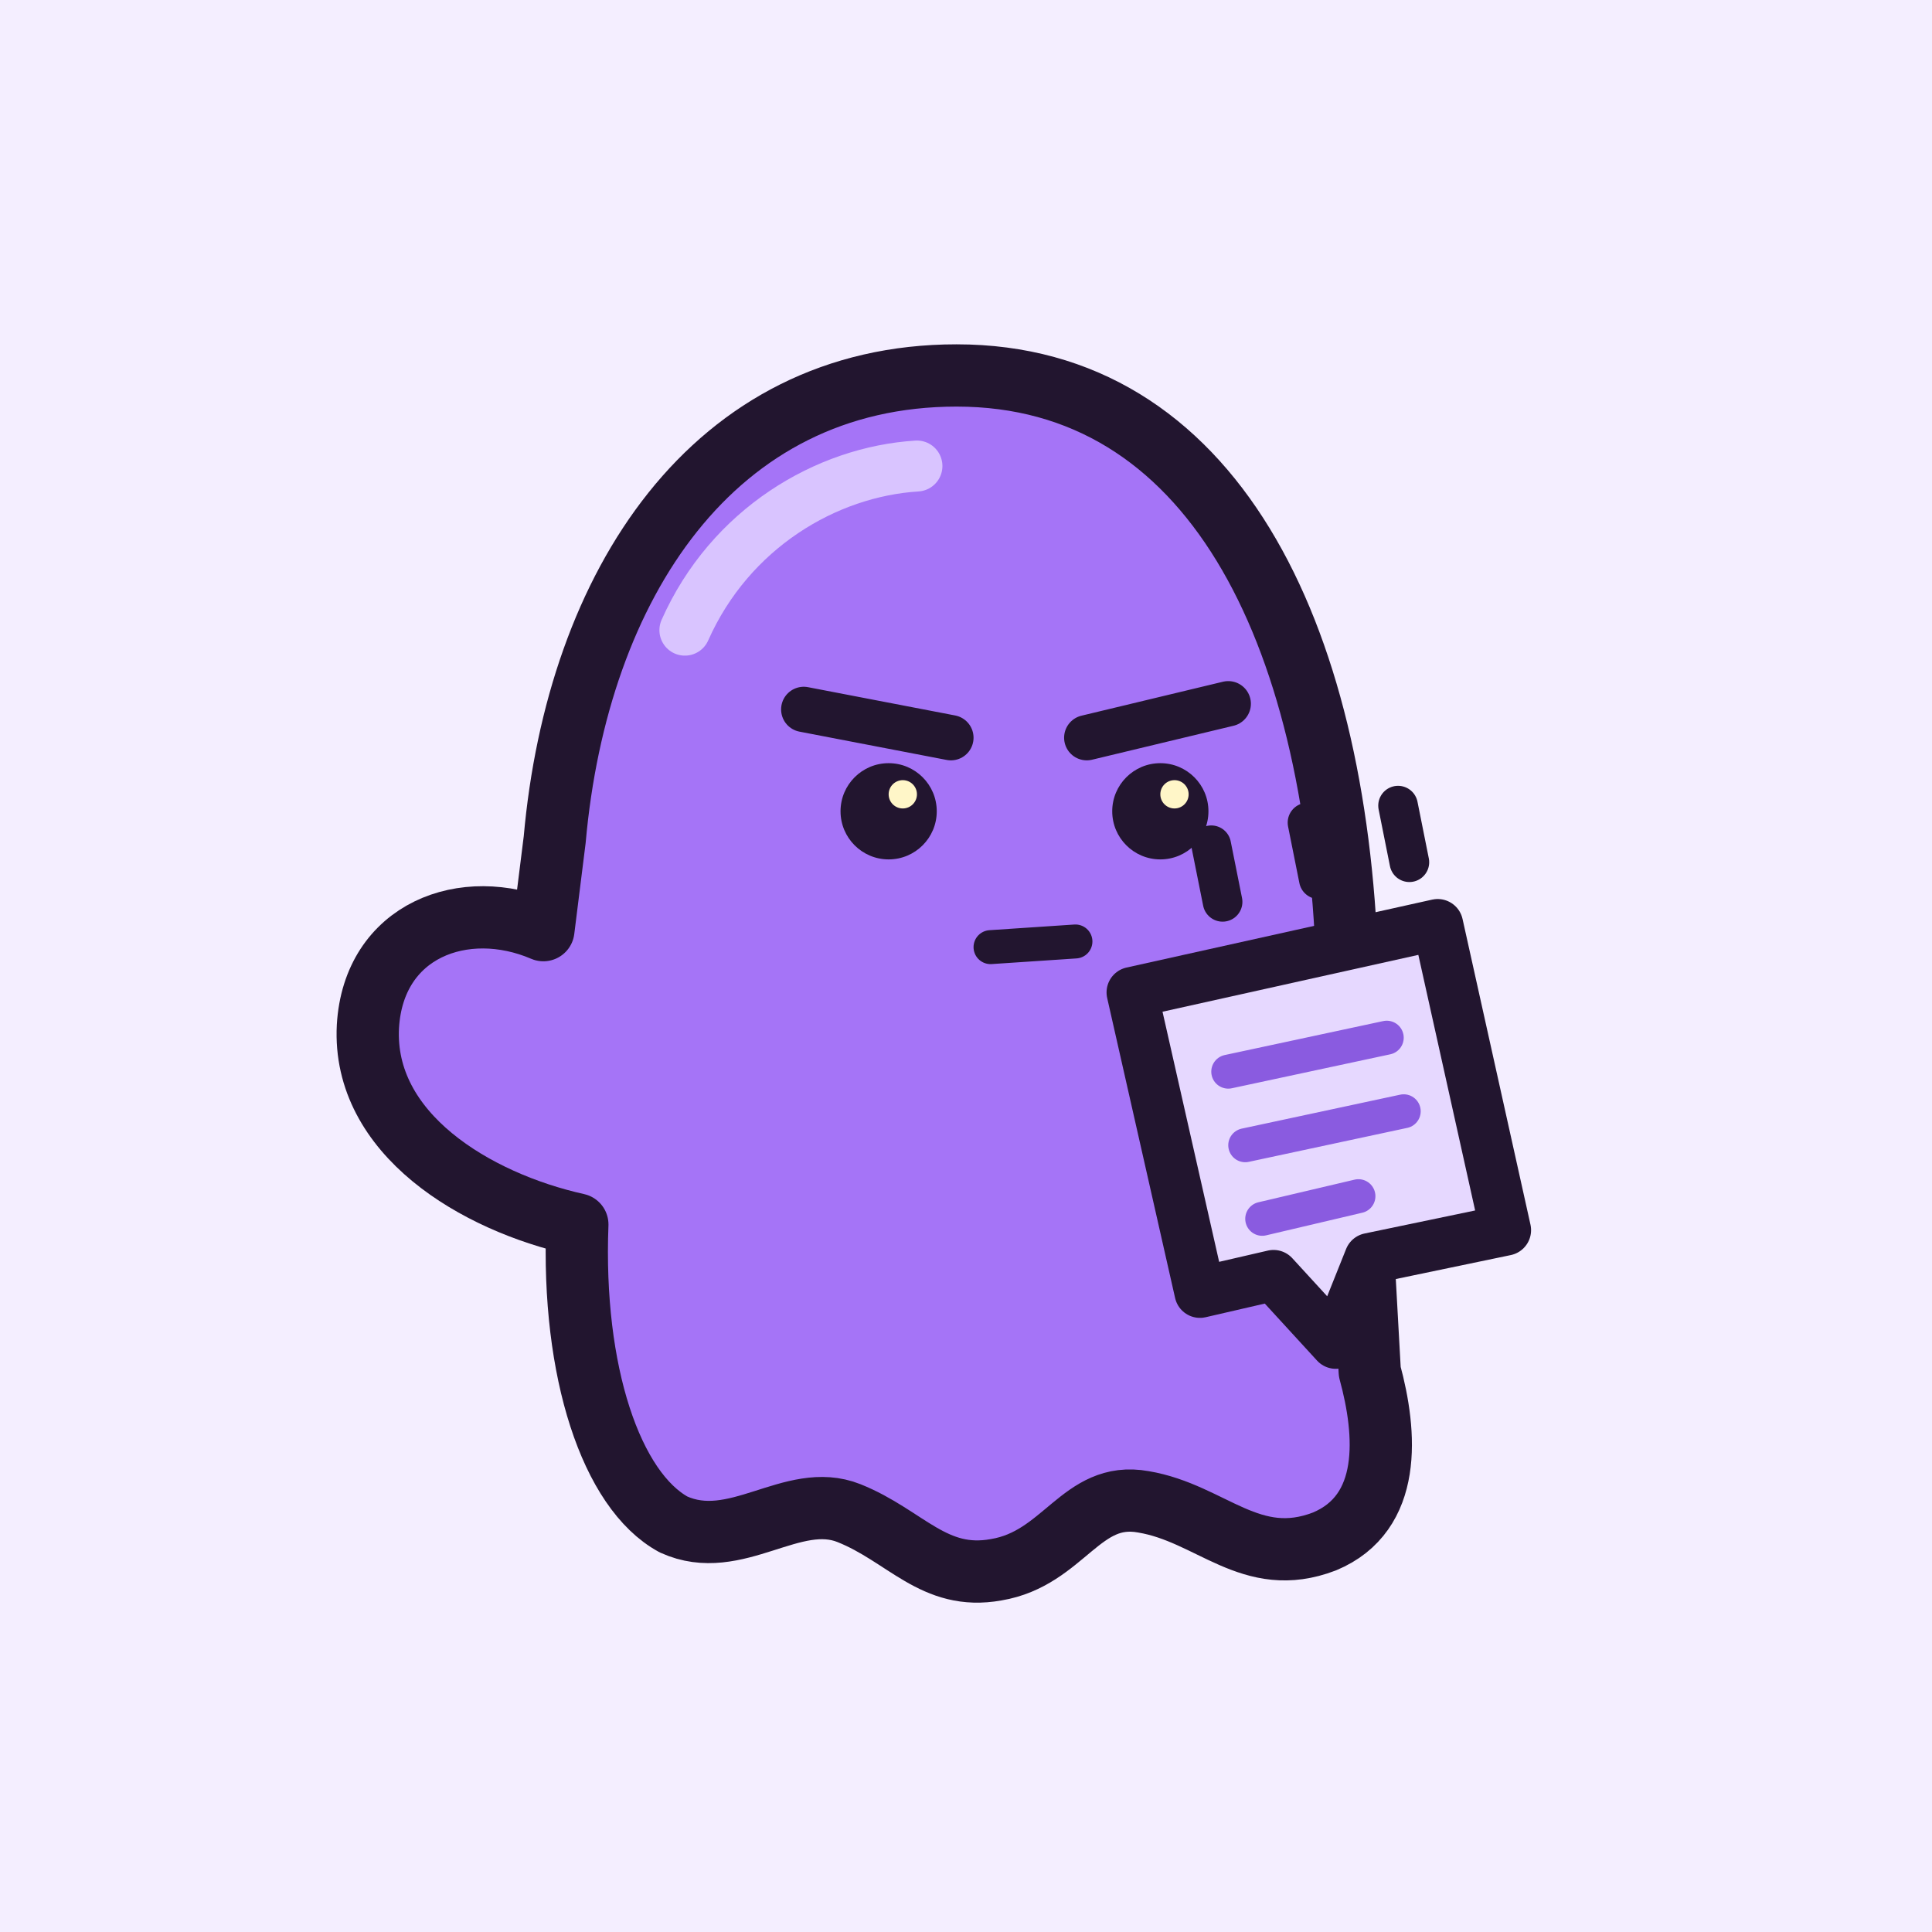
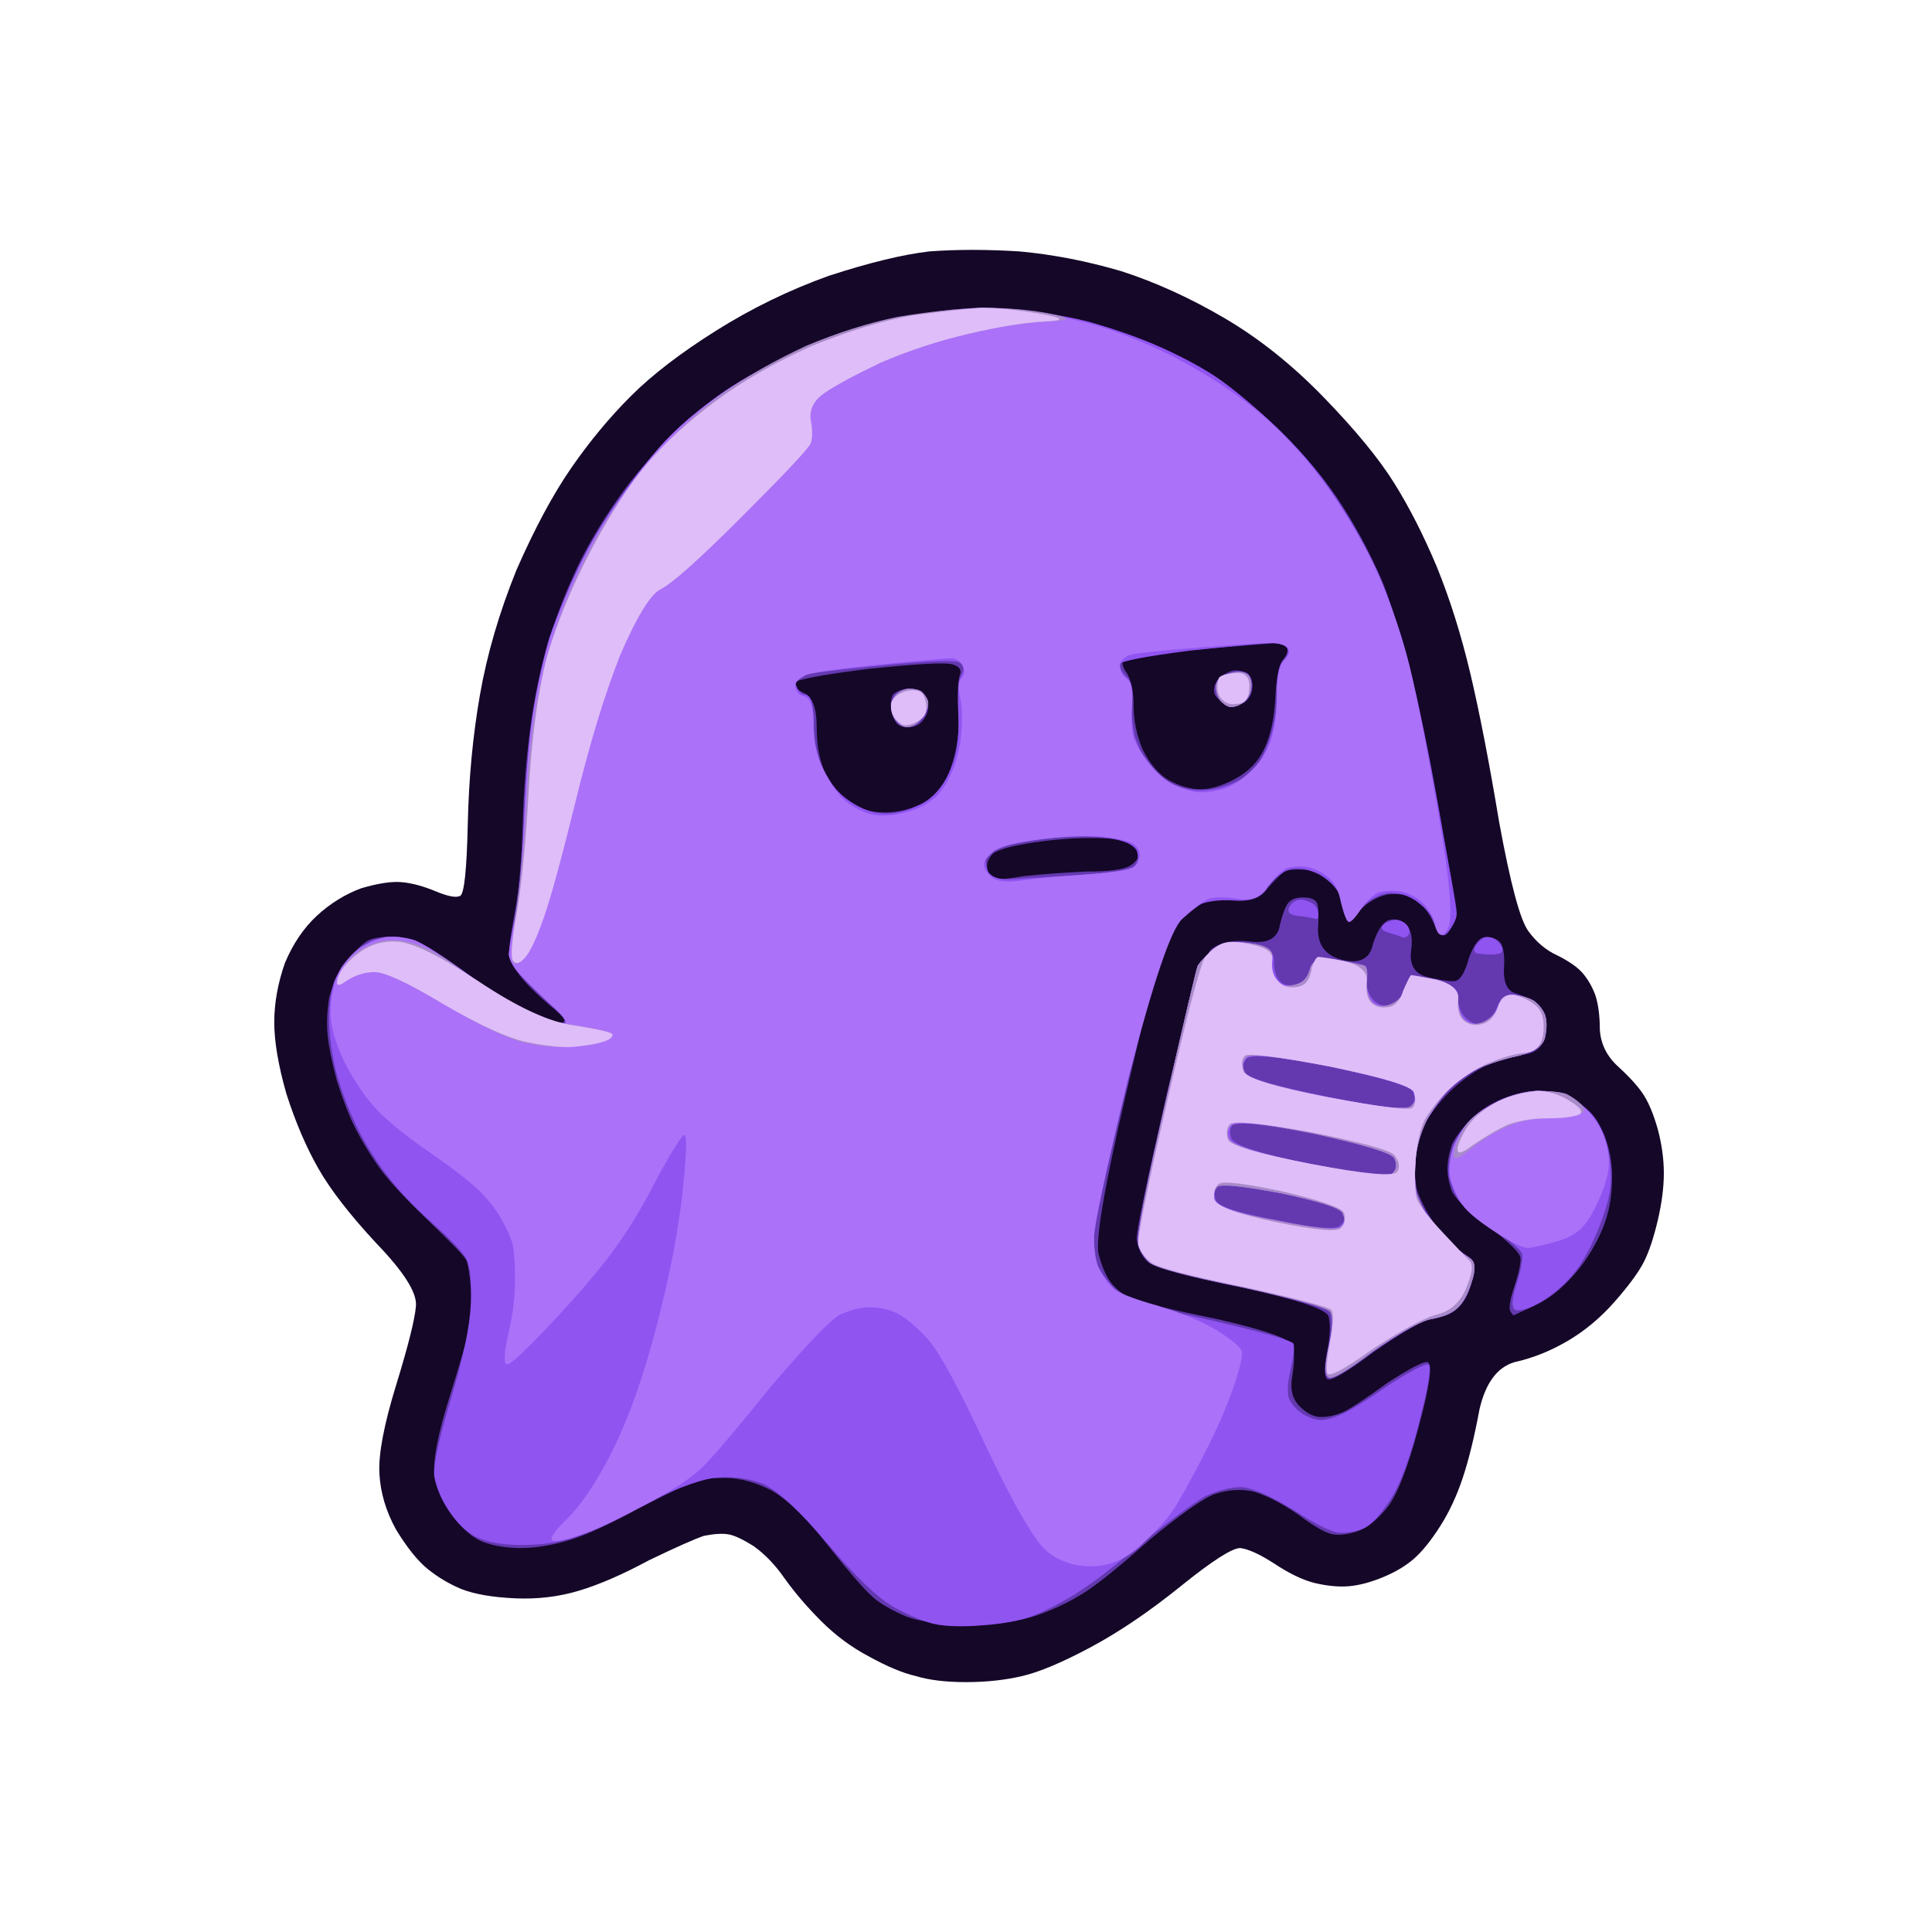
- <svg xmlns="http://www.w3.org/2000/svg" version="1.2" baseProfile="tiny-ps" viewBox="0 0 512 512">
-   <rect width="512" height="512" fill="#F4EEFF" />
-   <g transform="translate(66 62) scale(0.75)">
-     <path d="M250 50C164 50 116 124 108 214L104 246C76 234 44 246 42 280C40 318 80 342 116 350C114 402 128 444 150 456C172 466 192 444 212 452C232 460 242 476 264 472C288 468 294 444 316 448C340 452 354 472 380 462C404 452 402 424 396 402L388 258C384 140 340 50 250 50Z" fill="#A574F7" stroke="#22152F" stroke-width="22" stroke-linejoin="round" />
-     <path d="M154 140C170 104 204 84 236 82" fill="none" stroke="#D9C4FF" stroke-width="18" stroke-linecap="round" />
-     <path d="M196 168L248 178M296 178L346 166" fill="none" stroke="#22152F" stroke-width="16" stroke-linecap="round" />
-     <circle cx="226" cy="204" r="17" fill="#22152F" />
-     <circle cx="322" cy="204" r="17" fill="#22152F" />
-     <circle cx="231" cy="198" r="5" fill="#FFF6C8" />
-     <circle cx="327" cy="198" r="5" fill="#FFF6C8" />
-     <path d="M262 252L292 250" fill="none" stroke="#22152F" stroke-width="12" stroke-linecap="round" />
-     <path d="M312 268L420 244L444 352L396 362L384 392L362 368L336 374Z" fill="#E6D8FF" stroke="#22152F" stroke-width="18" stroke-linejoin="round" />
-     <path d="M344 236L340 216M378 228L374 208M410 222L406 202" fill="none" stroke="#22152F" stroke-width="14" stroke-linecap="round" />
-     <path d="M346 296L402 284M352 322L408 310M358 348L392 340" fill="none" stroke="#8A5BE0" stroke-width="12" stroke-linecap="round" />
+ <svg xmlns="http://www.w3.org/2000/svg" version="1.2" baseProfile="tiny-ps" viewBox="0 0 634 634">
+   <rect width="634" height="634" fill="#FFFFFF" />
+   <g transform="translate(61 61)">
+     <path fill="#150728" fill-rule="evenodd" d="M244 21.5Q257.5 20.5 273.5 21.5Q290 23 307 28Q324 33.5 341 43.5Q358 53.5 373.5 69.5Q389 85.5 396.5 97.5Q404 109.5 410.5 125Q417 141 421.5 160Q426 179 431 209Q436.5 239 440.5 244.5Q444.5 250 450 252.5Q456 255.5 458.5 258.5Q461 261.5 462.5 265.5Q464 270 464 277Q464.5 284 470 289Q476 294.5 478.5 298.5Q481 302.5 483 309.5Q485 317 485 324Q485 331 483 339.5Q481 348 478.5 353Q476 358 469 366Q462 374 453.5 379Q445 384 436 386Q427.5 388.5 424.5 401.5Q422 415 419 424Q416 433 411.5 440Q407 447 403 450.5Q399 454 393 456.5Q387 459 382 459.5Q377 460 370.5 458.5Q364.5 457 357 452Q350 447.5 346 447Q342 447 326.5 459.5Q311 472 297 479.5Q283 487 274.5 489Q266 491 256 491Q246 491 239.5 489Q233 487.5 224 482.5Q215.5 478 208.5 471Q201.5 464 196.5 457Q192 450.5 186.5 446.5Q181 443 178 442.5Q175 442 170 443Q165.5 444.5 152 451Q139 458 129 461Q119 464 108 463.5Q97 463 90.5 460.5Q84.5 458 79.5 454Q74.5 450 69 441Q64 432 63.5 422.5Q63 413 69 393.5Q75 374 75.5 367.5Q76 361 62.5 347Q49.5 333 43.5 322.5Q37.5 312 33 298Q29 284 29 274.5Q29 265 32.5 255Q36.5 245.5 43 239.5Q49.5 233.5 57.5 230.5Q66 228 71 228.5Q76 229 82 231.5Q88 234 90 233Q92 232 92.5 209.5Q93 187 96.5 167Q100 147 108.5 126Q117.5 105.5 126.5 92.5Q135.5 79.5 146 69Q156.5 58.5 174 47.5Q191.5 36.5 211 29.5Q231 23 244 21.5Z" />
+     <path fill="#6439B0" fill-rule="evenodd" d="M225.5 45.5Q244.5 40.5 260.5 40Q277 40 295.5 44.5Q314 49.5 328 57Q342 64.5 355.5 77Q369 89.5 377.5 102Q386 114.5 392.5 129.5Q399 145 408 190Q417 235 417 238Q417 241 414.5 244.5Q412 248 409.5 242Q407 236.5 403.5 234Q400 232 394.5 232.5Q389.5 233.5 385.5 237.5Q382 242 380 236Q378 230.5 375.5 228Q373 225.5 368 224.5Q363 224 360.5 225Q358.5 226.5 355 230.5Q352 235 345 234.5Q338 234 334.5 235Q331.5 236.5 327.5 240Q323.5 243.5 321 248Q319 253 308.5 298Q298 343 299.5 350.5Q301.5 358 304.5 361Q307.5 364 311 365.5Q315 367 339 372Q363 377.5 363.5 381Q364 385 363 391Q362 397 365.5 400.5Q369 404 372.5 404Q376 404 379.5 402.5Q383 401 394 393Q405.5 385.5 407.5 386Q410 387 404.5 407.5Q399 428 394 434Q389 440 384.5 441.5Q380 443 376.5 442.5Q373 442 365 436Q357 430.5 350.5 428.5Q344 427 337 429.5Q330.5 432.5 316 444.5Q302 457 295 461.5Q288 466 279.5 469Q271 472 257 472Q243 472 236.5 469.5Q230.5 467 226.5 464Q222.5 461 211 446.5Q200 432.5 192 428Q184 424 177 424Q170 424 166.5 425Q163.5 426.5 148.5 434Q134 442 125.5 444.5Q117 447 110 447Q103 447 97.5 445Q92.5 443 87.5 436.5Q82.5 430 81.5 422.5Q81 415 86.5 397.5Q92 380 93 374.5Q94 369 93.5 362Q93 355 92 352.5Q91 350.5 79 339Q67.5 328 63 321.5Q58.5 315 55.5 309Q52.5 303 49.5 293.5Q47 284 46.5 278.5Q46 273 47 266.5Q48.5 260.5 52.5 255Q56.5 249.5 60 247.5Q64 246 70 246.5Q76 247.5 90.5 257.5Q105.5 268 111.5 271Q118 274 122.5 274.5Q127 275 119.5 269Q112.5 263 109.5 259Q106.5 255 106 252Q106 249 108 238Q110 227 110.5 210Q111 193 113 178Q115 163 119 149Q123.5 135.5 128.5 125Q133.5 114.5 141.5 103Q149.5 91.5 161 80.5Q172.5 69.5 189.5 60Q206.5 50.5 225.5 45.5ZM359 150Q357 150 333.5 152Q310 154 308 155Q306.5 156.5 308.5 159.5Q311 163 311 170.5Q311 178 314 185Q317.5 192 322.5 195Q328 198 333 198Q338 198 344.5 194.5Q351 191 354 184.5Q357 178 357.5 168Q358 158 360 155.5Q362 153 361.5 151.5Q361 150.5 359 150ZM251.5 157Q248 156 224 158.5Q200.5 161.5 200 163Q199.5 165 203 166.5Q207 168.5 207 177.5Q207 187 210 193Q213.5 199 217.5 202Q221.5 205 227 205.5Q233 206 238.5 204Q244 202 246.5 199.5Q249 197 251.5 189.5Q254 182 253.5 172.5Q253 163 254 160.5Q255 158 251.5 157ZM339 161.5Q341.5 159.5 344 159Q347 159 348.5 160Q350 161.5 350 164Q350 167 348 169Q346 171 342 170Q338.5 169 337.5 166.5Q337 164 339 161.5ZM232 167Q233.5 165.5 236.5 165Q240 165 241.5 166Q243 167.5 243.5 169.5Q244 172 242.5 174.5Q241 177 238.5 177.5Q236 178 234 177Q232.5 176 231.5 172.5Q231 169 232 167ZM297 214Q288 214 278 215.5Q268 217 265 219Q262.5 221.5 263 224Q263.5 227 264.5 227.5Q266 228 275 226.5Q284.5 225.5 295.5 225Q307 225 310 223Q313 221 312.5 219Q312 217.5 309 215.5Q306 214 297 214ZM362 235Q363.5 233.5 366.5 233.5Q370 233.5 371 235Q372 236.5 371.5 244Q371.5 252 379.5 254Q388 256 389.5 249Q391.5 242.5 394.5 241Q398 240 400.5 242.5Q403 245 402 251.5Q401.5 258 407 259.5Q413 261 416 261Q419 261 421 253.5Q423.5 246.5 426.5 246.5Q430 246.5 431.5 248.5Q433 251 432.5 257.5Q432.5 264 436.5 265Q441 266.5 443.5 268.5Q446 270.5 446 277Q446 284 439.5 285Q433 286 426 289Q419.5 292.5 414.5 297.5Q409.5 302.5 406.5 308Q404 314 403.5 319.5Q403 325 404 329.5Q405.5 334 409 339.5Q412.5 345 418 349.5Q424 354 422 359.5Q420.5 365.5 417.5 368Q415 371 409.5 371.5Q404.5 372.5 390 382.5Q376 393 374.5 391.5Q373 390 374.5 382.5Q376 375 375 371Q374 367.5 346.5 361.5Q319 356 315.5 353Q312.5 350 312 345.5Q312 341 322 297.5Q332.5 254.5 336.5 250.5Q341 247 349.5 248Q358 249 359 242.5Q360.5 236.5 362 235ZM433.5 299Q440.5 296.5 446 297Q452 297.5 457.5 301.5Q463 305.5 465.5 311.5Q468 318 468 325Q468 332 466.5 337.5Q465 343 461.5 349Q458 355 453 360Q448 365 442.5 367.5Q437 370 436 370.5Q435.5 371 434.5 369Q434 367 436 361Q438 355 438 352Q438 349.5 427.5 341.5Q417.5 334 415.5 330Q414 326 414 322.5Q414 319 415.5 314.5Q417.5 310.5 422 306Q426.5 301.5 433.5 299Z" />
+     <path fill="#9054F1" fill-rule="evenodd" d="M230.5 44.5Q248.5 40.5 265 40.5Q282 41 296 44.5Q310 48.5 320 53Q330 57.5 337 62Q344 66.5 355 76.5Q366 86.5 374 97.5Q382 108.5 388.5 121.5Q395 134.5 400 152Q405 170 411 203.5Q417 237 417 239Q417 241 414.5 244.5Q412 248 410.5 243Q409 238.5 403.5 234.5Q398 231 392.5 232.5Q387.5 234.5 384.5 238Q382 242 380 235.5Q378 229.5 372 226Q366 223 361.5 224.5Q357.5 226.5 354.5 230.5Q352 235 344 234.5Q336 234 331 236.5Q326.5 239.5 324.5 242Q322.5 244.5 320.5 247.5Q319 251 308.5 295.5Q298 340 298 345.5Q298 351 299 354Q300.5 357 303.5 360.5Q306.5 364 309.5 365.5Q312.5 367 337.5 372.5Q363 378.5 363.5 380Q364 382 362.5 388.5Q361 395 362 398Q363.5 401 366.5 403Q370 405 372.5 405Q375 405 379.5 403Q384 401 395.5 393Q407.5 385.5 408 387Q409 389 404.5 406.5Q400 424 395 431.5Q390 439 386.5 440.5Q383 442 379 442Q375 442 363.5 434.5Q352 427.5 346.5 427Q341 427 334.5 430Q328.5 433.5 313.5 445.5Q299 458 289.5 463.5Q280 469 274 470.5Q268 472 259.5 472.5Q251 473 246 472Q241 471 232.5 466.5Q224.5 462 210.5 445.5Q197 429.5 189.5 426Q182 423 173 424Q164.5 425.5 148.5 433.5Q133 442 126 444Q119 446 110 446Q101 446 95.5 443.5Q90.5 441 86.5 435Q82.5 429 81.5 423.5Q81 418 87 398Q93 378 93.5 367Q94 356 92 352Q90 348.5 80.5 340Q71.5 332 65.5 324Q59.5 316 55.5 307.5Q51.5 299 49 289.5Q47 280 47 273.5Q47 267 48.5 261.5Q50.5 256.5 54 253Q57.5 249.5 61.5 247.5Q66 246 73 247.5Q80 249.5 90.5 257.5Q101.5 266 109 270Q116.5 274 120.5 275Q125 276 126 275.5Q127 275 118.5 267.5Q110.5 260 108.5 257.5Q106.5 255 106 252.5Q106 250 108 240Q110 230 111 207.5Q112 185 114 172.5Q116 160 119.5 148Q123.5 136.5 129 125Q134.5 113.5 143.5 101Q152.5 88.5 159 82Q165.5 75.5 174.5 69Q183.5 62.5 198 55.5Q212.5 48.5 230.5 44.5ZM357 150Q353 150 329.5 152.5Q306.5 155.5 306.5 157Q306.5 159 308.5 161Q311 163 310.5 169Q310 175 311.5 181Q313.5 187 316.5 190.5Q319.5 194 321.5 195.5Q323.5 197 329 198Q335 199 341 197Q347 195 350 192Q353 189 355.5 182Q358 175 358 166.5Q358 158 360 156Q362 154 361.5 152Q361 150.5 357 150ZM254 156.5Q252 155 227 157.5Q202 160 200.5 161Q199.5 162.5 200.5 164.5Q201.5 167 203.5 167Q206 167.5 206 176Q206 185 209 191.5Q212 198 218 202Q224 206 229.5 206Q235 206 241 203Q247 200 250.5 192.5Q254 185 253.5 174Q253 163 254.5 160.5Q256 158 254 156.5ZM341 160.5Q343.5 159.5 345.5 159.5Q348 159.5 349 161Q350 163 349.5 165.5Q349 168 347 169.5Q345 171 343 171Q341.5 171 339.5 169Q338 167 338 164Q338.5 161.5 341 160.5ZM233 167Q234.5 165.5 237 165Q240 165 241.5 166Q243 167.5 243.5 169Q244 171 242 174Q240 177 237.5 177.5Q235.5 178 233.5 176Q231.5 174 231.5 171Q231.5 168.5 233 167ZM303 214Q295 213 284.5 214Q274 215 269 216.5Q264.5 218.5 263 219.5Q262 221 263 224.5Q264.5 228 271.5 227.5Q279 227 294.5 226Q310 225 311.5 223Q313 221 312 218Q311 215.5 303 214ZM362.5 236Q364.5 233.5 367.5 234.5Q371 235.5 371.5 238Q372 241 370.5 240.5Q369 240 364.5 239.5Q360.5 239 362.5 236ZM393.5 242Q396.5 240.5 398 241Q400 241.5 401 243Q402 245 401 246Q400 247 399 246.5Q398 246 394.5 245Q391 244 393.5 242ZM423.5 249Q425.5 246.5 427 246.5Q429 246.5 430.5 248Q432 249.5 432 250.5Q432 252 430.5 252Q429 252.5 425 252Q421.5 252 423.5 249ZM337.5 250.5Q341.5 247.5 349 248.5Q357 249.5 357 254Q357 259 359 261Q361 263 364.5 262Q368 261 369 256.5Q370.5 252.5 378 254Q386 255.5 387 256Q388 257 387.5 261Q387.5 265 390 267.5Q393 270 396 268.5Q399 267 400.5 263Q402 259 410 260.5Q418 262.5 417.5 266.5Q417.5 271 420.5 273.5Q423.5 276 426 274.5Q429 273 430.5 269Q432 265 436 265.5Q440 266 442.5 267.5Q445 269.5 446 272Q447 275 446 279.5Q445 284 435 286Q425.5 288.5 421.5 291Q417.5 293.5 414.5 296.5Q411.5 299.5 407.5 306Q404 313 403.5 320Q403 327 404 331Q405.5 335 408 339Q410.5 343 414.5 346.5Q419 350.5 421.5 352Q424 353.5 422 359.5Q420 366 417 368.5Q414 371 408 372Q402.5 373.5 389.5 382.5Q377 392 375 391Q373 390 375 381Q377 372 375.5 369.5Q374 367.5 347 361.5Q320 356 316.5 353.5Q313.5 351 312.5 346.5Q312 342 321.5 300.5Q331 259 332 256Q333.5 253.5 337.5 250.5ZM375.5 289Q350 284 348 286.5Q346 289 348 291.5Q350.5 294 375 299Q400 304 402 302Q404 300 402.5 297Q401 294.5 375.5 289ZM430.5 300.5Q436.5 297.5 443 297Q450 297 455 299.5Q460 302.5 462.5 306Q465 309.5 466.5 315.5Q468 322 467.5 328Q467 334 463 343.5Q459 353 454.5 358Q450 363 445 366Q440 369 437 369Q434 369 436.5 361Q439 353 438.5 350.5Q438 348.5 428.5 342Q419.5 336 417.5 332.5Q415.5 329 414.5 325Q414 321 416 315Q418.5 309.5 421.5 306.5Q424.5 303.5 430.5 300.5ZM370.5 311Q346 306 344 307.5Q342 309 343 312.5Q344.5 316 369 321Q394 326 396 324Q398 322 396.5 319Q395 316.5 370.5 311ZM359 330.5Q340 327 338.5 328.5Q337 330 338 333Q339.5 336 358.5 339.5Q377.5 343.5 379 341Q381 339 379.5 336.5Q378 334.5 359 330.5Z" />
+     <path fill="#AB71F9" fill-rule="evenodd" d="M230.5 44.5Q248.5 40.5 265 40.5Q282 41 299.5 46Q317 51.5 333 61Q349 70.5 359.5 81Q370 91.5 378.5 104.5Q387 117.5 392 129Q397 141 400.5 153.5Q404 166 410.5 203Q417 240 414 244Q411.5 248 410 243Q409 238.5 406 235.5Q403 232.5 398.5 231.5Q394 231 391 232Q388.5 233.5 385.5 237.5Q382.5 242 381.5 241.5Q380.5 241 379 235Q378 229.5 375 227Q372 224.5 368 223.5Q364 223 361 224Q358.5 225.5 355 230Q352 235 345.5 234Q339 233 335.5 234Q332.5 235.5 327 240.5Q321.5 245.5 309.5 292Q298 339 298 345Q298 351 299.5 355Q301.5 359 304 361.5Q306.5 364 319 367.5Q332 371.5 339 376Q346 380.5 346.5 382.5Q347 385 343.5 395Q340 405 333.5 417.5Q327 430 324 434.5Q321 439 313.5 446Q306 453 297 453Q288.5 453 282.5 448Q276.5 443 262.5 413.5Q249 384.5 243.5 378.5Q238 372.5 233.5 370Q229 368 224.5 368Q220 368 214.5 370.5Q209.5 373.5 192 394Q175 415 170 420Q165 425 155 430.5Q145 436 137.5 439.5Q130 443 123 444.5Q116.5 446 124 438.5Q132 431 140 415Q148 399 154.5 374Q161 349 163 330Q165 311.5 163.5 311.5Q162.5 311.5 155.5 324Q149 337 142 347Q135 357 122 371Q109 385 106 386.5Q103.5 388 105.5 378Q108 368 108 359Q108 350 107 346.5Q106 343.5 103.5 339Q101 334.5 96.5 330Q92 325.5 80.5 317.5Q69.5 310 63.5 304Q57.5 298 52 287.5Q47 277 47.5 269.5Q48 262 51 256.5Q54.5 251.5 58 249.5Q61.5 247.5 65.5 246.5Q70 246 75 247.5Q80 249.5 93 259Q106.5 269 113 272Q120 275 123.5 275Q127 275 119 268Q111.5 261 109 258Q106.5 255 106 252.5Q106 250 108 240Q110 230 111 207.5Q112 185 114 172.5Q116 160 119.5 148Q123.5 136.5 129 125Q134.5 113.5 143.5 101Q152.5 88.5 159 82Q165.5 75.5 174.5 69Q183.5 62.5 198 55.5Q212.5 48.5 230.5 44.5ZM356 150Q352 150 332.5 151.5Q313 153 309.5 154Q306.5 155.5 306.5 157.5Q306.5 160 308.5 161.5Q311 163 310.5 170Q310 177 311 181Q312.5 185 316.5 190Q321 195.5 325.5 197Q330 199 333 199Q336 199 340 198Q344 197 349 192.5Q354 188 356 182Q358 176 358 167Q358 158 360.5 155.5Q363 153 361.5 151.5Q360 150 356 150ZM251.5 155Q249 155 228.5 157Q208 159 203.5 160.5Q199.5 162.5 200 164.5Q200.5 167 203 167.5Q206 168.5 206 177Q206 186 210 193Q214 200.5 218 203Q222.5 206 226.5 206.5Q231 207 236.5 205.5Q242 204 245.5 201Q249 198 251.5 192Q254 186 254.5 179Q255 172 254 167.5Q253 163 254.5 161.5Q256 160 255 157.5Q254 155.5 251.5 155ZM341 160.5Q343.5 159.5 345.5 159.5Q348 159.5 349 161Q350 163 349.5 165.5Q349 168 347 169.5Q345 171 343 171Q341.5 171 339.5 169Q338 167 338 164Q338.5 161.5 341 160.5ZM233 167Q234.5 165.5 237 165Q240 165 241.5 166Q243 167.5 243.5 169Q244 171 242 174Q240 177 237.5 177.5Q235.5 178 233.5 176Q231.5 174 231.5 171Q231.5 168.5 233 167ZM300 213.5Q291 213 280 214.5Q269 216 265.5 218Q262.5 220.5 262 222Q261.5 224 264 226.5Q266.5 229 273.5 228Q281 227 295 226Q309 225 311 223.5Q313 222 313 219.5Q313 217.5 311 216Q309 214.5 300 213.5ZM337.5 250.5Q341.5 247.5 349 248.5Q357 249.5 356.5 253Q356 257 356.5 259Q357.5 261 359 262Q361 263 364.5 262Q368 261 369 256.5Q370.5 252.5 378 254Q386 255.5 387 256Q388 257 387.5 261.5Q387.5 266 389.5 268Q392 270 395.5 268.5Q399 267 400.5 263Q402 259 410 260.5Q418 262.5 417.5 267Q417.5 272 420 274Q423 276 426.5 274Q430 272 431 268.5Q432 265 436 265.5Q440 266 442.5 267.5Q445 269.5 446 272Q447 275 446 279.5Q445 284 435 286Q425.5 288.5 421.5 291Q417.5 293.5 414.5 296.5Q411.5 299.5 407.5 306Q404 313 403.5 320Q403 327 404 331Q405.5 335 408 339Q410.5 343 414.5 346.5Q418.5 350 421 351.5Q424 353.5 422 359.5Q420 366 417 368.5Q414 371 408 372Q402.5 373.5 389.5 382.5Q377 392 375 391Q373 390 375 381Q377 372 375.5 369.5Q374 367.5 347 361.5Q320 356 316.5 353.5Q313.5 351 312.5 346.5Q312 342 321.5 300.5Q331 259 332 256Q333.5 253.5 337.5 250.5ZM375.5 289Q350 284 348 286Q346 288 347.5 291Q349.5 294 374.5 299Q400 304 402 302Q404 300 404 298Q404 296.5 402.5 295.5Q401 294.5 375.5 289ZM430.5 300.5Q436.5 297.5 443 297Q450 297 453 298Q456 299.5 459.5 303Q463 306.5 465 311Q467 316 467 320.5Q467 325 464 332Q461 339 458 342Q455 345 449.5 346.5Q444 348 441 348.5Q438.5 349 430 343.5Q421.5 338 419 334.5Q416.5 331 415 326Q414 321 416 315Q418.5 309.5 421.5 306.5Q424.5 303.5 430.5 300.5ZM370 311Q345 306 343 308.5Q341 311 342.5 313.5Q344.5 316 369 321Q394 326 396 324Q398 322 396.5 319Q395 316.5 370 311ZM359 330.5Q340 327 338.5 328Q337.5 329.5 337 331Q337 333 339 335Q341.5 337 359.5 340Q377.5 343.5 379 341.5Q381 340 379.5 337Q378 334.5 359 330.5Z" />
+     <path fill="#A88BC8" fill-rule="evenodd" d="M233.5 43Q248.5 40.5 261 40Q274 40 284 42Q294 44 283 44.5Q272 45 257 48.5Q242 52 228 58Q214.5 64.5 209.5 68Q204.5 71.5 205 76.5Q206 82 205 84.5Q204 87 182.5 108.5Q161 130 155.5 132.5Q150.5 135.5 142.5 154Q135 173 128.5 198.5Q122.5 224.5 118 237Q114 250 111.5 253Q109 256 107.5 255Q106 254 108.5 237Q111 220 112 198Q113 176 118 156Q123.5 136.5 132.5 119.5Q141.5 102.5 153.5 89Q165.5 75.5 177 67.5Q188.5 59.5 203.5 52.5Q219 46 233.5 43ZM341 160.5Q343.5 159.5 345.5 159.5Q348 159.5 349 161Q350 163 349.5 165.5Q349 168 347 169.5Q345 171 343 171Q341.5 171 339.5 169Q338 167 338 164Q338.5 161.5 341 160.5ZM233 167Q234.5 165.5 237 165Q240 165 241.5 166Q243 167.5 243.5 169Q244 171 242 174Q240 177 237.5 177.5Q235.5 178 233.5 176Q231.5 174 231.5 171Q231.5 168.5 233 167ZM59.5 249.5Q65.5 246.5 72.5 248Q80 249.5 90.5 257.5Q101.5 266 109 270Q116.5 274 128 275.5Q140 277.5 140 278.5Q140 280 136.5 281Q133 282 126 282.5Q119 283 110.5 281Q102.5 279 84.5 268.5Q67 258 62 258Q57 258 52.5 261Q48.5 264 51 258Q53.5 252.5 59.5 249.5ZM337.5 250.5Q341.5 247.5 349 248.5Q357 249.5 356.5 253Q356 257 356.5 259Q357.5 261 359 262Q361 263 364.5 262Q368 261 369 256.5Q370.5 252.5 378 254Q386 255.5 387 256Q388 257 387.5 261.5Q387.5 266 389.5 268Q392 270 395.5 268.5Q399 267 400.5 263Q402 259 410 260.5Q418 262.5 417.5 267Q417.5 272 420 274Q423 276 426.5 274Q430 272 431 268.5Q432 265 436 265.5Q440 266 442.5 267.5Q445 269.5 446 272Q447 275 446 279.5Q445 284 435 286Q425.5 288.5 421.5 291Q417.5 293.5 414.5 296.5Q411.5 299.5 407.5 306Q404 313 403.5 320Q403 327 404 331Q405.5 335 408 339Q410.5 343 414.5 346.5Q419 350.5 421.5 352Q424 353.5 422 359.5Q420 366 417 368.5Q414 371 408 372Q402.5 373.5 389.5 382.5Q377 392 375 391Q373 390 375 381Q377 372 375.5 369.5Q374 367.5 347 361.5Q320 356 316.5 353.5Q313.5 351 312.5 346.5Q312 342 321.5 300.5Q331 259 332 256Q333.5 253.5 337.5 250.5ZM375.5 289Q350 284 348 286Q346 288 347.5 291Q349.5 294 374.5 299Q400 304 402 302Q404 300 404 298Q404 296.5 402.5 295.5Q401 294.5 375.5 289ZM430.5 300.5Q436.5 297.5 443 297Q450 297 453 298Q456 299.5 458 301.5Q460 304 456.5 305Q453 306 446.5 306Q440 306 434 308.5Q428 311 421 316.5Q414.5 322 416.5 315.5Q418.5 309.5 421.5 306.5Q424.5 303.5 430.5 300.5ZM370 311Q345 306 343 308Q341 310 342.5 313Q344.5 316 369 321Q394 326 396 324Q398 322 396.5 319Q395 316.5 370 311ZM359 330.5Q340 327 338.5 328.5Q337 330 337.5 333Q338.5 336 358 339.5Q377.5 343.5 379 341.5Q381 340 379.5 337Q378 334.5 359 330.5Z" />
+     <path fill="#DFBDF9" fill-rule="evenodd" d="M238.5 42.5Q253.5 40.5 261 40Q269 40 280.5 42Q292 44 282 44.5Q272 45 257 48.5Q242 52 228 58Q214.5 64.5 209.5 68Q204.5 71.5 205 76.5Q206 82 205 84.5Q204 87 182.5 108.5Q161 130 155.5 132.5Q150.5 135.5 142.5 154Q135 173 128 201.5Q121 230 117.5 240Q114 250 111.5 253Q109 256 107.5 254.5Q106 253 108.5 239Q111 225 112.5 198.5Q114 172 118.5 154.5Q123.5 137.5 133 119.5Q142.5 101.5 151.5 91Q160.5 80.5 174 70.5Q187.5 60.5 205.5 52.5Q224 45 238.5 42.5ZM343 160Q346.5 159.5 347.5 160.5Q349 161.5 349 164Q349 167 348 168.5Q347 170 344.5 170Q342 170.5 340 168.5Q338.5 167 338.5 164.5Q338.5 162.5 339 161.5Q339.5 160.5 343 160ZM234.5 166.5Q236.5 165.5 238.5 165.5Q241 165.5 242 167Q243 169 243 171.5Q243 174 240.5 175.5Q238 177 236 177Q234.5 177 232.5 174.5Q231 172 231.5 169.5Q232.5 167.5 234.5 166.5ZM57 251.5Q62.5 247.5 69.5 248Q77 248.5 96 261Q115.5 274 127.5 275.5Q140 277.5 140 278.5Q140 280 136.5 281Q133 282 127.5 282.5Q122 283 112 281Q102.5 279 84.5 268.5Q67 258 62 258Q57 258 52.5 261Q48.5 264 50 259.5Q51.5 255.5 57 251.5ZM340.5 248.5Q343.5 247.5 350 249Q357 250.5 356.5 254Q356 258 358 260.5Q360 263 363 263Q366 263 367.5 261.5Q369 260 369.5 256.5Q370.5 253.5 371.5 253Q373 253 380.5 254.5Q388 256.5 387.5 261Q387 266 389 268Q391 270 394.5 269.5Q398 269 399.5 264Q401.5 259.5 402 259Q403 259 410.5 260.5Q418 262.5 417.5 267Q417 272 419.5 274Q422 276 425.5 275Q429 274 430.5 269.5Q432 265 436 265.5Q440 266.5 443 269Q446 271.5 445.5 277.5Q445 284 439.5 284.5Q434 285 426 288.5Q418.5 292.5 414 297Q409.5 301.5 406.5 306.5Q404 312 403.5 320.5Q403 329 404 332.5Q405.5 336 412.5 343.5Q420 351.5 421.5 353Q423 355 420 362Q417 369 410 370.5Q403.5 372.5 389 382Q375 392 374.5 389.5Q374 387 375.5 379Q377 371 376 369Q375 367.5 348 361.5Q321 356 317 353.5Q313.5 351 312.5 347.5Q312 344 322 300.5Q332 257 334.5 253Q337.5 249.5 340.5 248.5ZM375.5 289Q349 284 347.5 285.5Q346 287 347 290.5Q348.5 294 374.5 299Q401 304 402.5 302.5Q404 301 403 297.5Q402 294.5 375.5 289ZM434 299Q438.5 297.5 443.5 297Q449 297 454.5 300.5Q460 304 456.5 305Q453 306 446.5 306Q440 306 434 308Q428.5 310.5 422 315Q415.5 320 418 313.5Q420.5 307.5 425 304Q429.5 300.5 434 299ZM369 310.5Q344 306 342.5 308Q341 310 342 313Q343.5 316 369.5 321Q396 326 397.5 323.5Q399 321 396.5 318Q394 315.5 369 310.5ZM360 330Q341 326 339 327.5Q337 329 337.5 332.5Q338.5 336 357.5 340Q377 344 379 342Q381 340 380 337Q379 334.5 360 330Z" />
  </g>
</svg>
